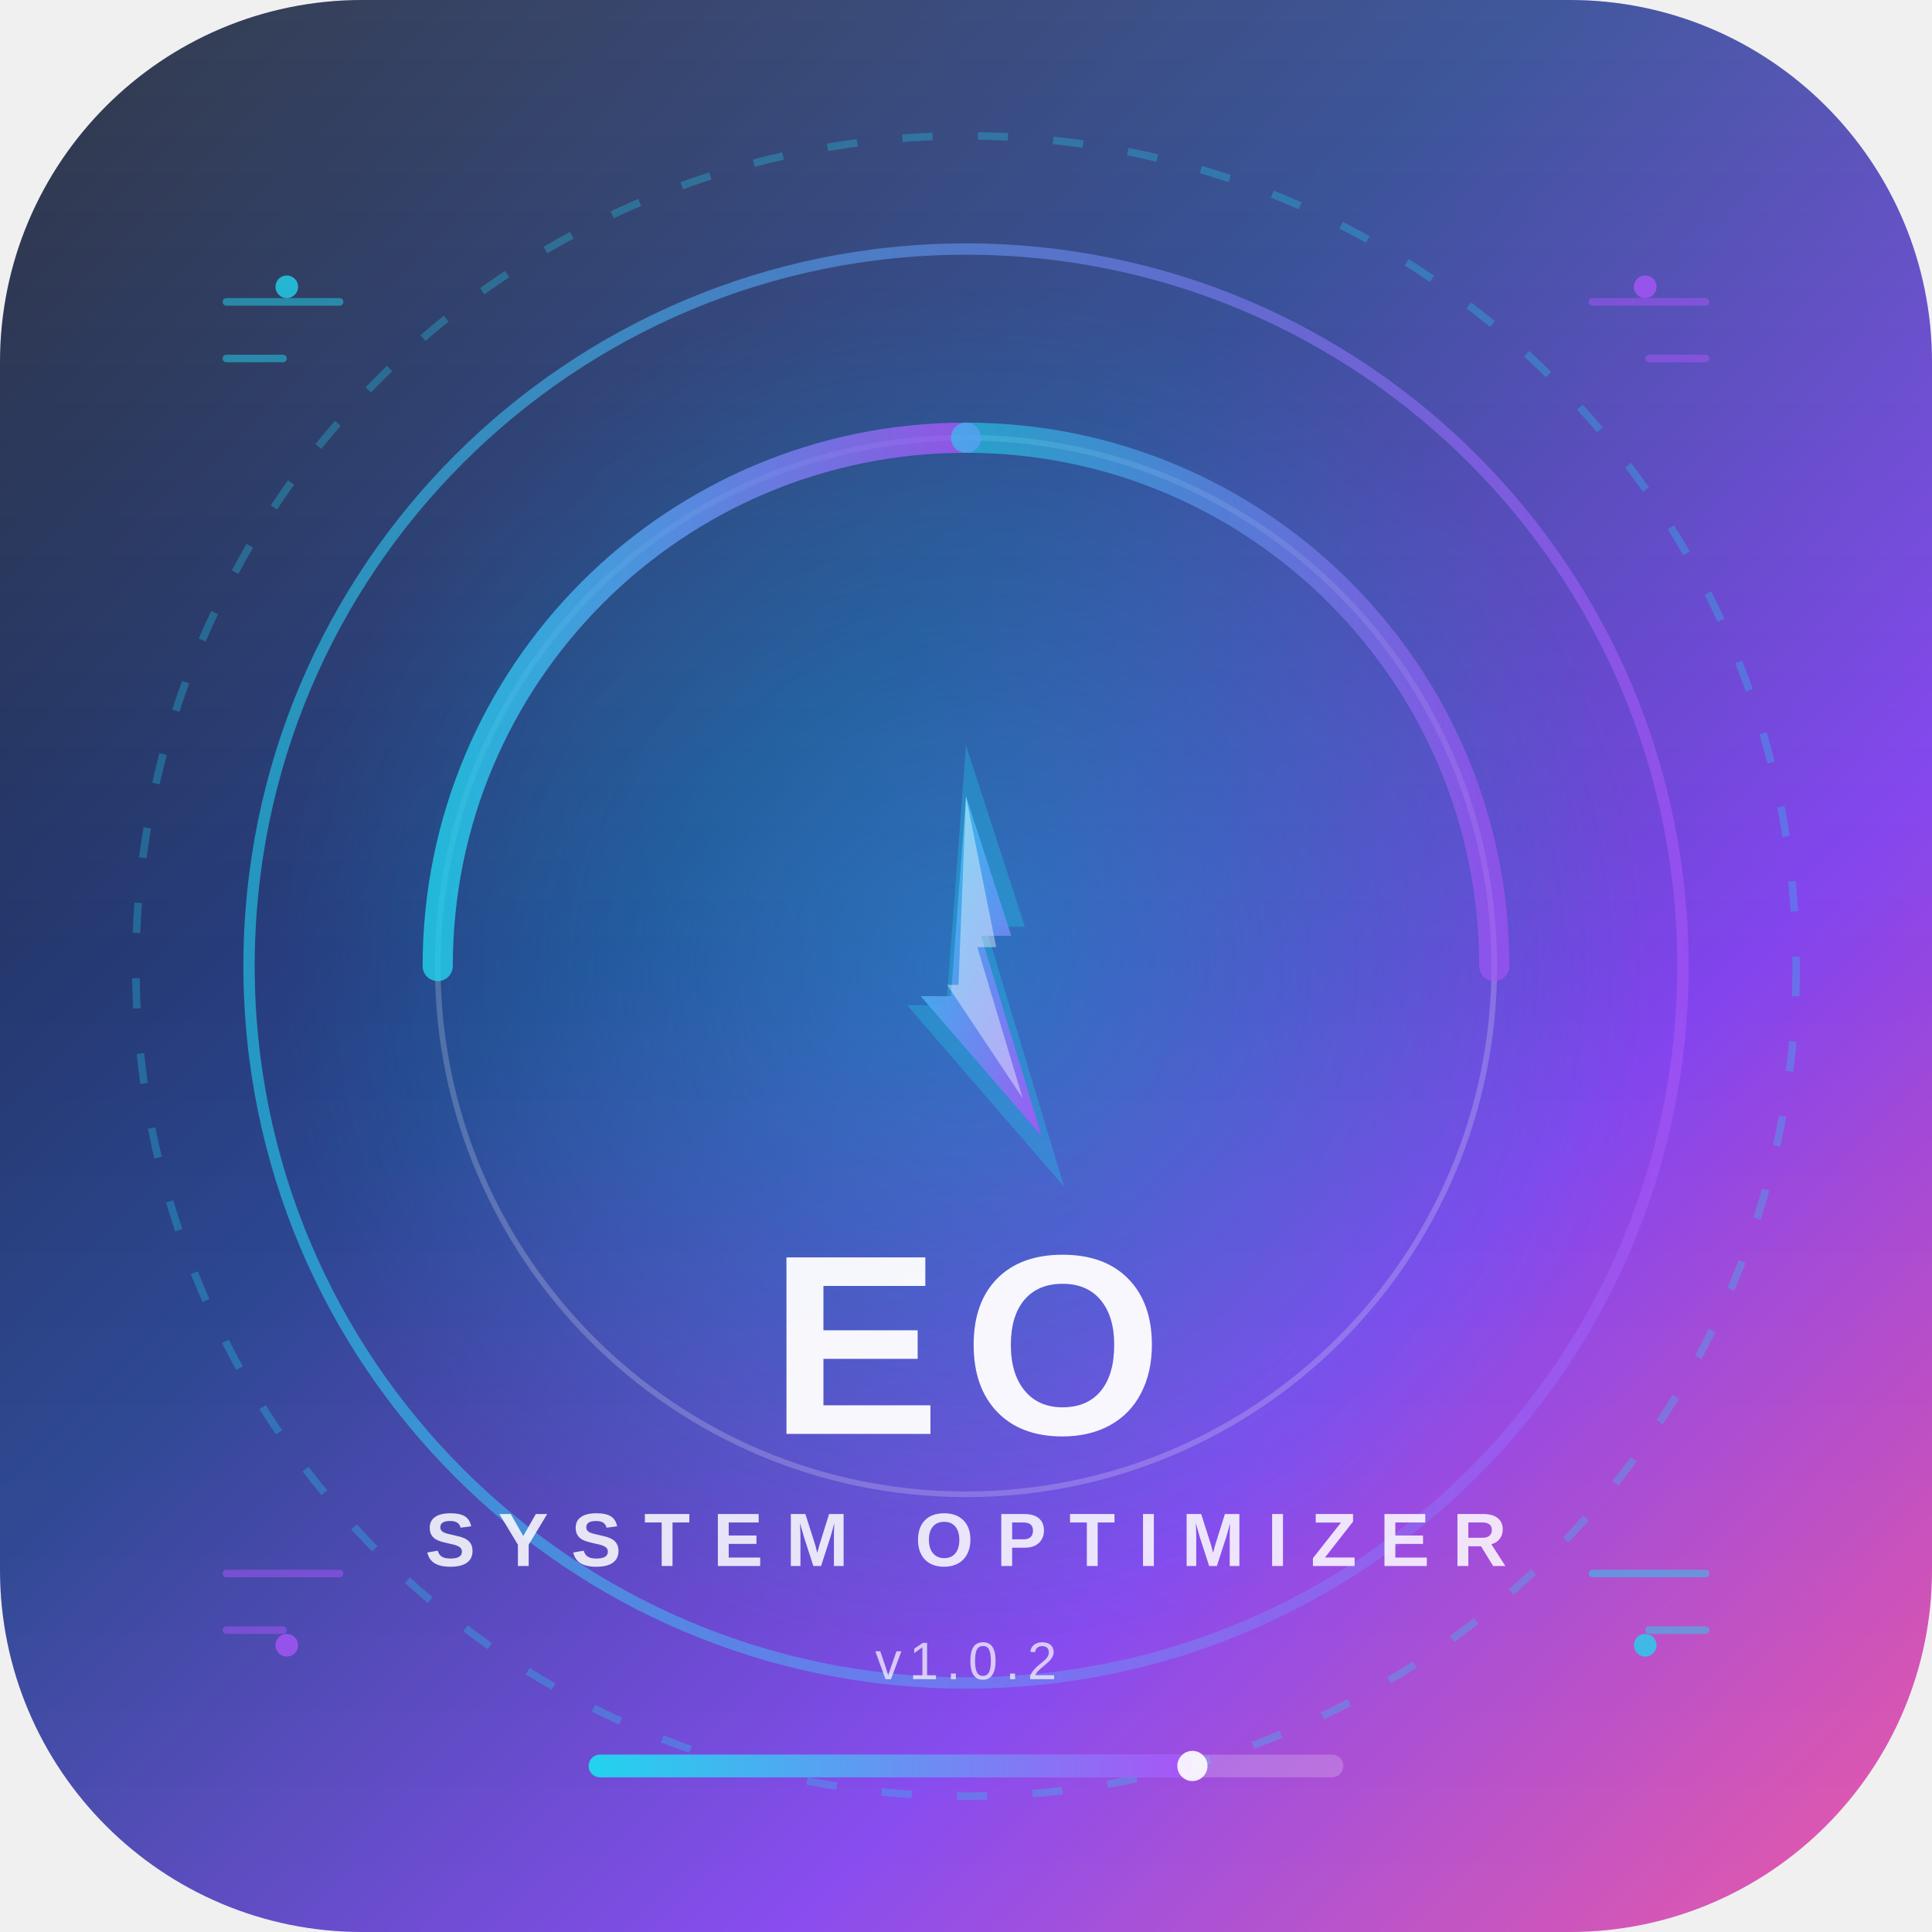
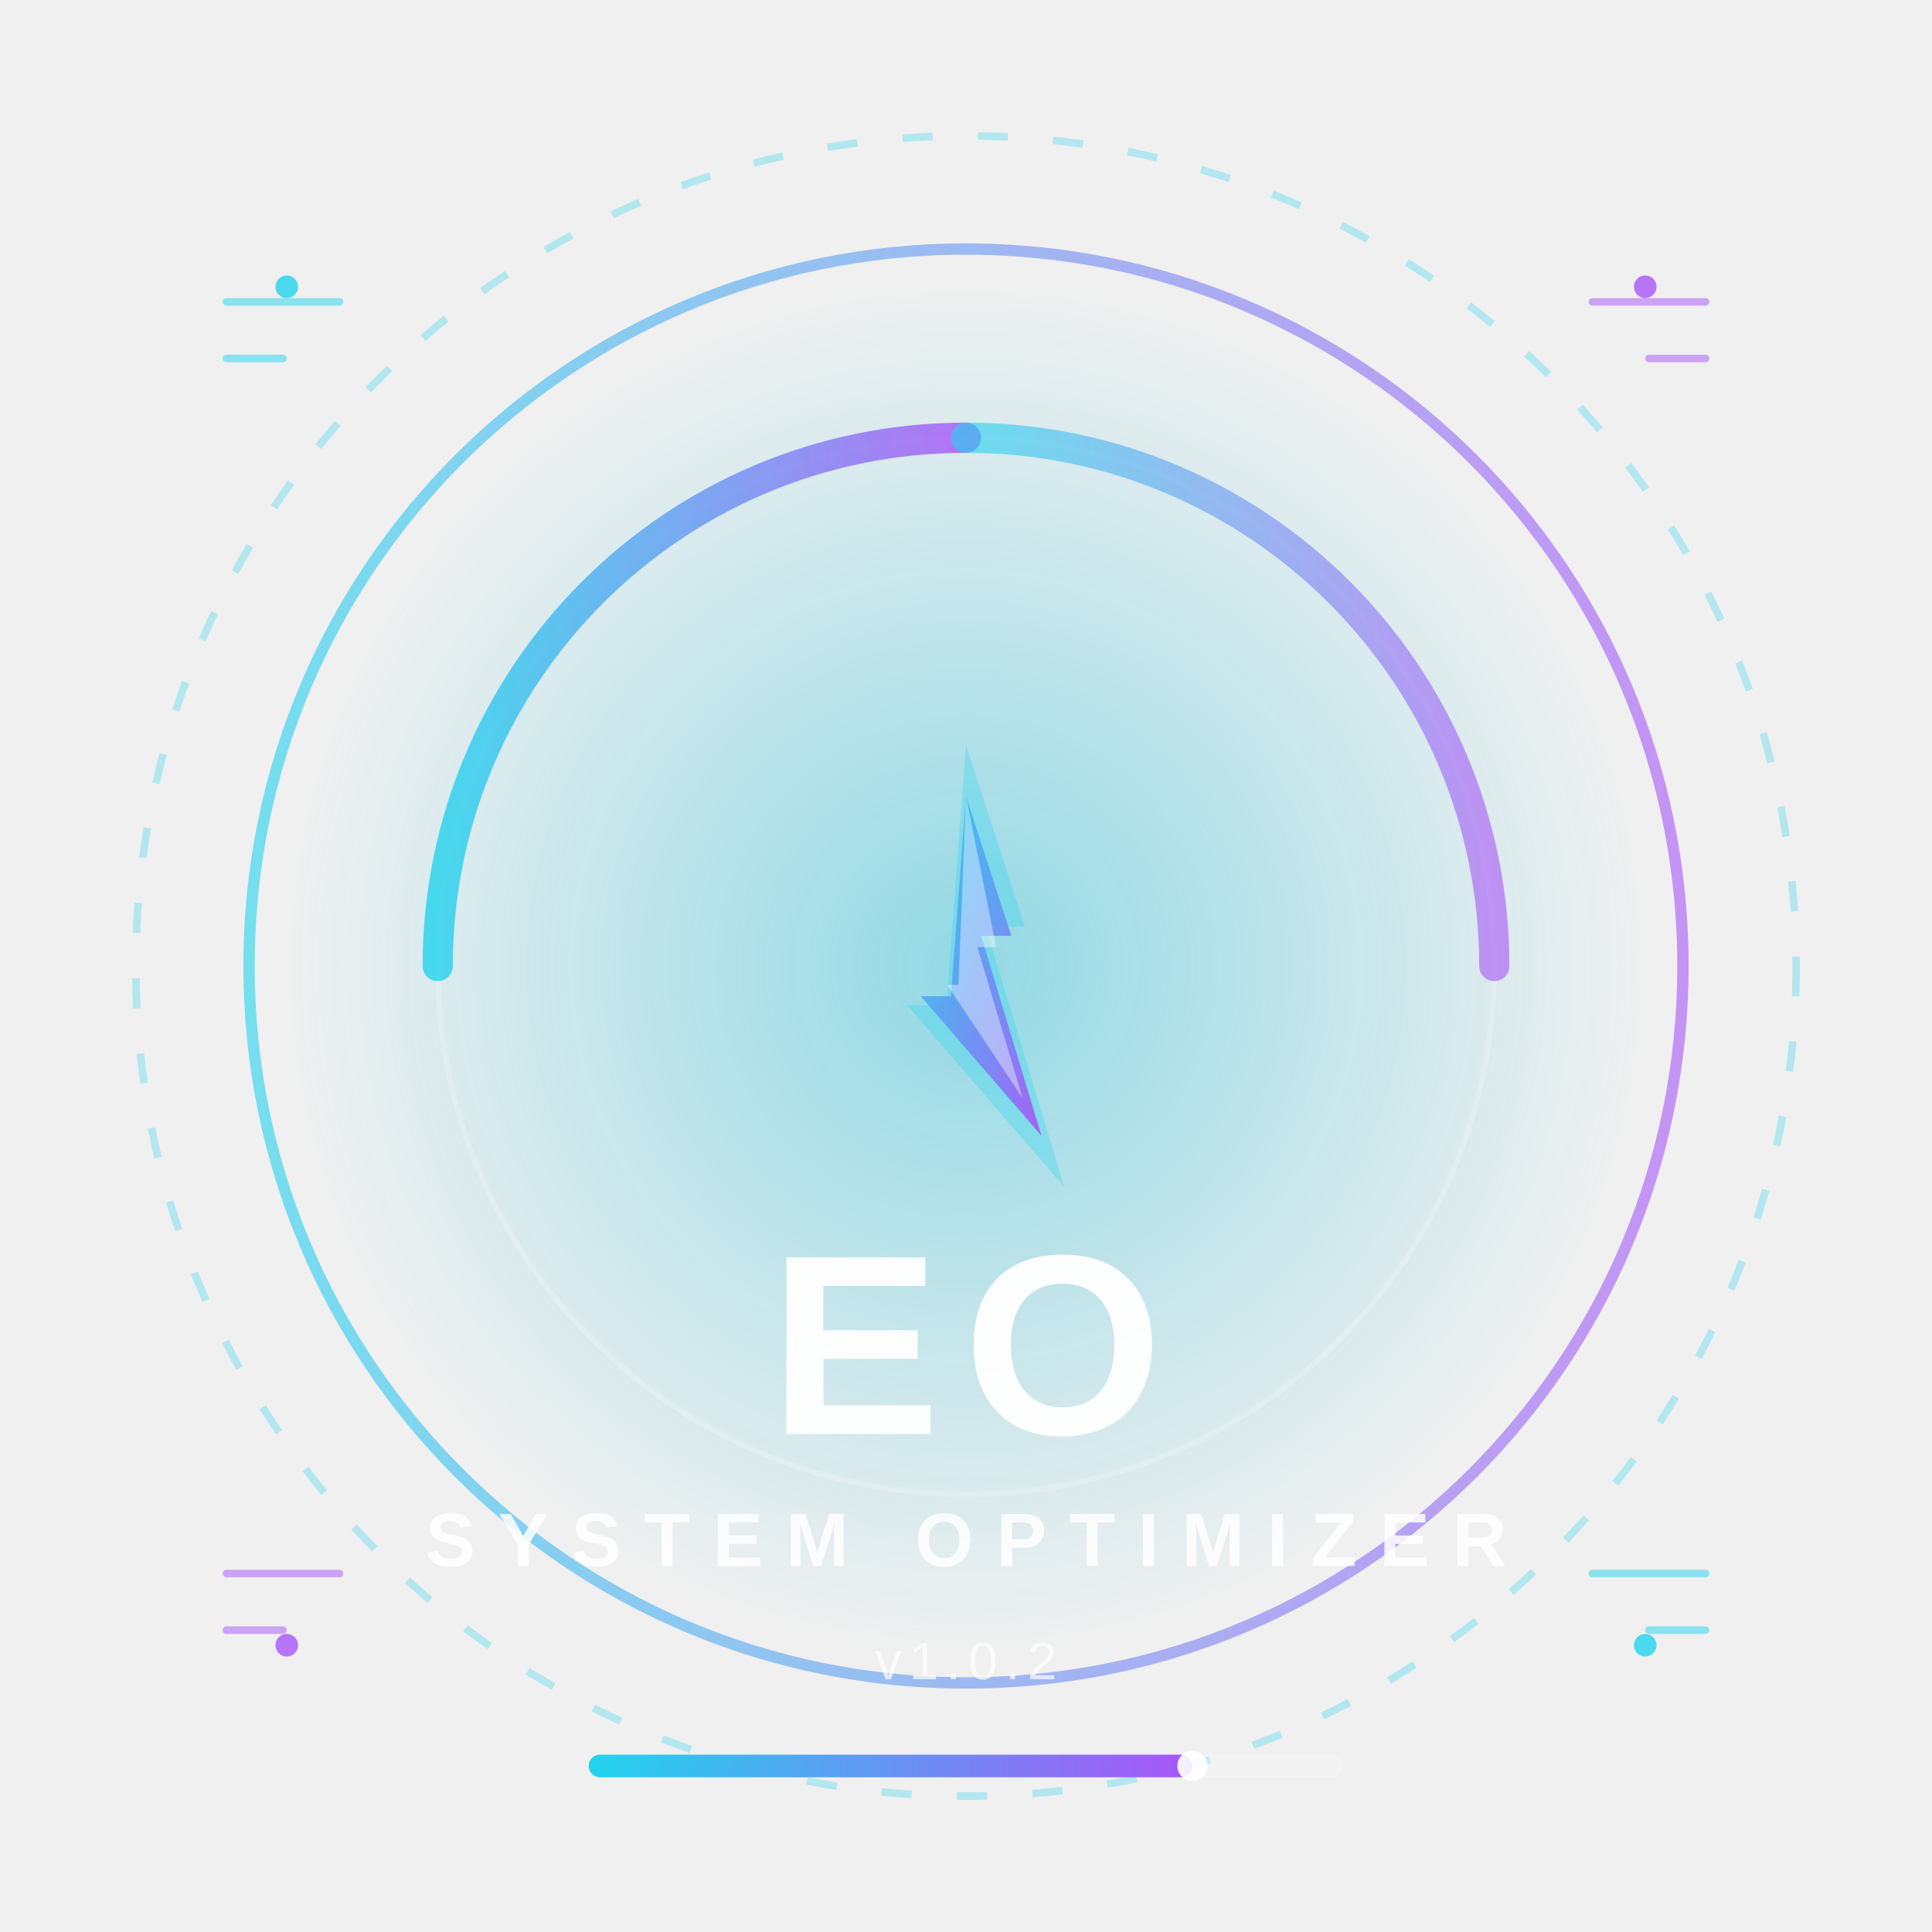
<svg xmlns="http://www.w3.org/2000/svg" viewBox="0 0 512 512" width="512" height="512">
  <defs>
    <linearGradient id="bgGradient" x1="0%" y1="0%" x2="100%" y2="100%">
      <stop offset="0%" style="stop-color:#0f172a;stop-opacity:1" />
      <stop offset="40%" style="stop-color:#1e3a8a;stop-opacity:1" />
      <stop offset="70%" style="stop-color:#7c3aed;stop-opacity:1" />
      <stop offset="100%" style="stop-color:#ec4899;stop-opacity:1" />
    </linearGradient>
    <linearGradient id="glassOverlay" x1="0%" y1="0%" x2="0%" y2="100%">
      <stop offset="0%" style="stop-color:#ffffff;stop-opacity:0.15" />
      <stop offset="50%" style="stop-color:#ffffff;stop-opacity:0.05" />
      <stop offset="100%" style="stop-color:#ffffff;stop-opacity:0.1" />
    </linearGradient>
    <radialGradient id="centerGlow" cx="50%" cy="50%" r="50%">
      <stop offset="0%" style="stop-color:#06b6d4;stop-opacity:0.4" />
      <stop offset="100%" style="stop-color:#06b6d4;stop-opacity:0" />
    </radialGradient>
    <linearGradient id="speedLineGrad" x1="0%" y1="0%" x2="100%" y2="0%">
      <stop offset="0%" style="stop-color:#22d3ee;stop-opacity:1" />
      <stop offset="100%" style="stop-color:#a855f7;stop-opacity:1" />
    </linearGradient>
    <linearGradient id="gearGradient" x1="0%" y1="0%" x2="100%" y2="100%">
      <stop offset="0%" style="stop-color:#22d3ee;stop-opacity:0.9" />
      <stop offset="100%" style="stop-color:#a855f7;stop-opacity:0.9" />
    </linearGradient>
  </defs>
-   <rect x="0" y="0" width="512" height="512" rx="96" fill="url(#bgGradient)" />
-   <rect x="0" y="0" width="512" height="512" rx="96" fill="url(#glassOverlay)" />
  <circle cx="256" cy="256" r="180" fill="url(#centerGlow)" />
  <circle cx="256" cy="256" r="220" fill="none" stroke="#22d3ee" stroke-width="2" opacity="0.3" stroke-dasharray="8 12" />
  <circle cx="256" cy="256" r="190" fill="none" stroke="url(#speedLineGrad)" stroke-width="3" opacity="0.6" />
  <circle cx="256" cy="256" r="140" fill="none" stroke="#ffffff" stroke-width="1.5" opacity="0.2" />
  <path d="M 116 256 A 140 140 0 0 1 256 116" fill="none" stroke="url(#speedLineGrad)" stroke-width="8" stroke-linecap="round" opacity="0.8" />
  <path d="M 256 116 A 140 140 0 0 1 396 256" fill="none" stroke="url(#speedLineGrad)" stroke-width="8" stroke-linecap="round" opacity="0.6" />
  <g transform="translate(256, 256)">
    <polygon points="0,-45 12,-8 4,-8 20,45 -12,8 -4,8" fill="#22d3ee" opacity="0.3" transform="scale(1.3)" />
    <polygon points="0,-45 12,-8 4,-8 20,45 -12,8 -4,8" fill="url(#gearGradient)" />
    <polygon points="0,-45 8,-5 3,-5 15,35 -5,5 -2,5" fill="#ffffff" opacity="0.4" />
  </g>
  <g stroke="#22d3ee" stroke-width="2" stroke-linecap="round" opacity="0.5">
    <line x1="60" y1="80" x2="90" y2="80" />
    <line x1="60" y1="95" x2="75" y2="95" />
  </g>
  <g stroke="#a855f7" stroke-width="2" stroke-linecap="round" opacity="0.5">
    <line x1="422" y1="80" x2="452" y2="80" />
    <line x1="437" y1="95" x2="452" y2="95" />
  </g>
  <g stroke="#a855f7" stroke-width="2" stroke-linecap="round" opacity="0.5">
    <line x1="60" y1="417" x2="90" y2="417" />
    <line x1="60" y1="432" x2="75" y2="432" />
  </g>
  <g stroke="#22d3ee" stroke-width="2" stroke-linecap="round" opacity="0.5">
    <line x1="422" y1="417" x2="452" y2="417" />
    <line x1="437" y1="432" x2="452" y2="432" />
  </g>
  <circle cx="76" cy="76" r="3" fill="#22d3ee" opacity="0.8" />
  <circle cx="436" cy="76" r="3" fill="#a855f7" opacity="0.8" />
  <circle cx="76" cy="436" r="3" fill="#a855f7" opacity="0.8" />
  <circle cx="436" cy="436" r="3" fill="#22d3ee" opacity="0.8" />
  <text x="256" y="380" font-family="Arial Black, Arial, sans-serif" font-size="68" font-weight="900" fill="#ffffff" text-anchor="middle" opacity="0.95" letter-spacing="6">EO</text>
  <text x="256" y="415" font-family="Arial, sans-serif" font-size="20" font-weight="bold" fill="#ffffff" text-anchor="middle" opacity="0.85" letter-spacing="6">SYSTEM OPTIMIZER</text>
  <text x="256" y="445" font-family="Arial, sans-serif" font-size="14" font-weight="normal" fill="#ffffff" text-anchor="middle" opacity="0.7" letter-spacing="2">v1.0.2</text>
  <g transform="translate(156, 465)">
    <rect x="0" y="0" width="200" height="6" rx="3" fill="#ffffff" opacity="0.2" />
    <rect x="0" y="0" width="160" height="6" rx="3" fill="url(#speedLineGrad)" />
    <circle cx="160" cy="3" r="4" fill="#ffffff" opacity="0.9" />
  </g>
</svg>
